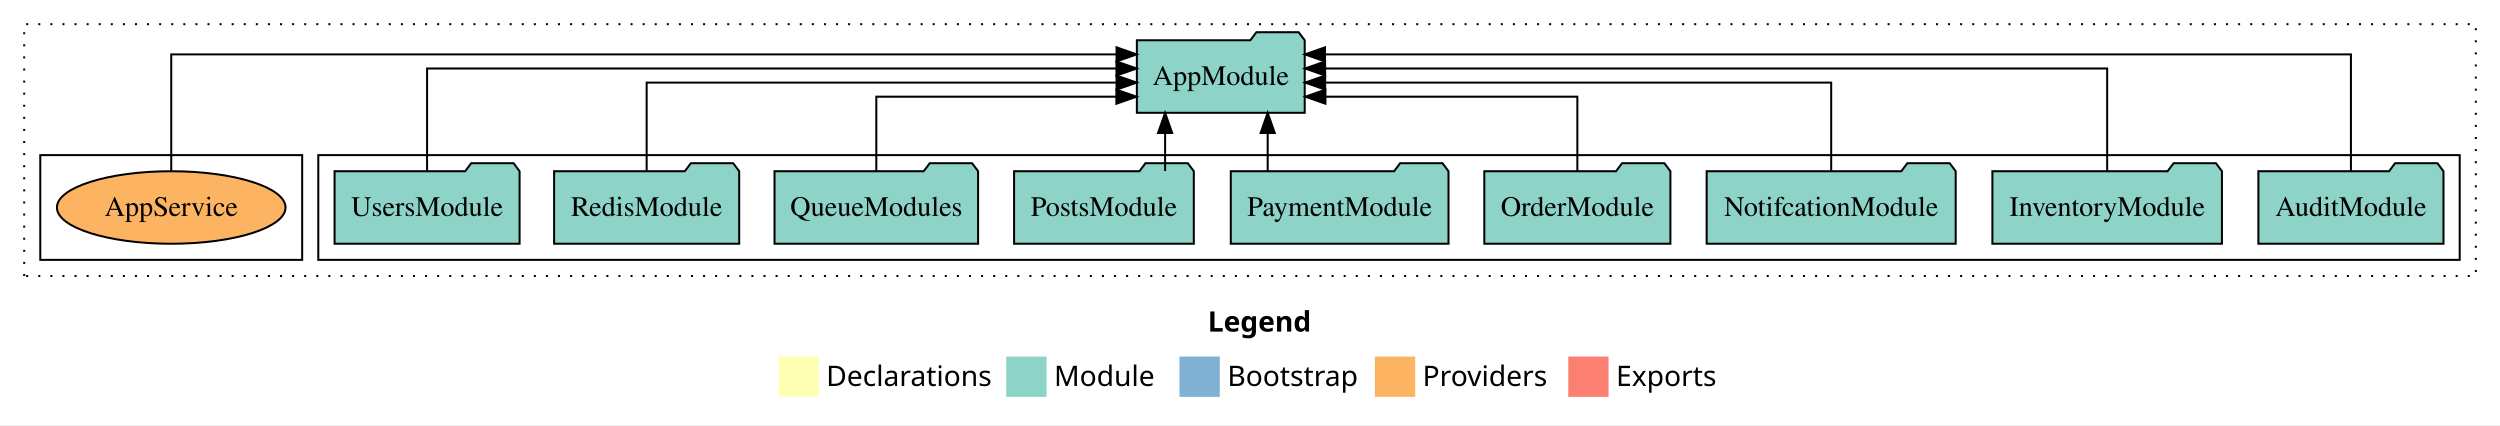
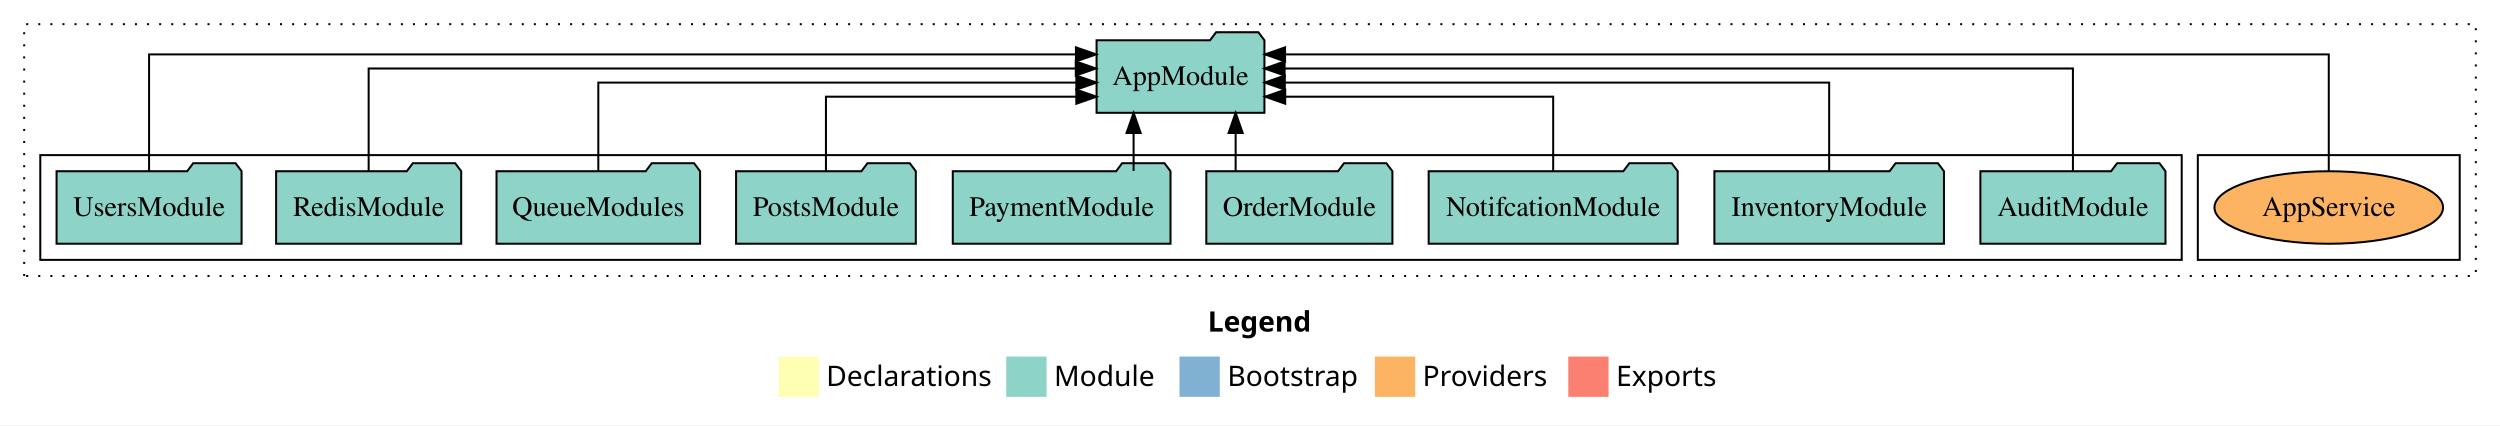
<svg xmlns="http://www.w3.org/2000/svg" width="1241pt" height="211pt" viewBox="0.00 0.00 1241.00 211.00">
  <g id="graph0" class="graph" transform="scale(1 1) rotate(0) translate(4 207)">
    <polygon fill="white" stroke="transparent" points="-4,4 -4,-207 1237,-207 1237,4 -4,4" />
    <text text-anchor="start" x="595.51" y="-42.4" font-family="Times-12" font-weight="bold" font-size="14.00">Legend</text>
    <polygon fill="#ffffb3" stroke="transparent" points="382.5,-10 382.5,-30 402.5,-30 402.5,-10 382.5,-10" />
    <text text-anchor="start" x="406.13" y="-15.4" font-family="Times-12" font-size="14.00">  Declarations</text>
    <polygon fill="#8dd3c7" stroke="transparent" points="495.5,-10 495.5,-30 515.5,-30 515.5,-10 495.5,-10" />
    <text text-anchor="start" x="519.23" y="-15.4" font-family="Times-12" font-size="14.00">  Module</text>
    <polygon fill="#80b1d3" stroke="transparent" points="581.5,-10 581.5,-30 601.5,-30 601.5,-10 581.5,-10" />
    <text text-anchor="start" x="605.28" y="-15.4" font-family="Times-12" font-size="14.00">  Bootstrap</text>
    <polygon fill="#fdb462" stroke="transparent" points="678.5,-10 678.5,-30 698.5,-30 698.5,-10 678.5,-10" />
    <text text-anchor="start" x="702.17" y="-15.4" font-family="Times-12" font-size="14.00">  Providers</text>
    <polygon fill="#fb8072" stroke="transparent" points="774.5,-10 774.5,-30 794.5,-30 794.5,-10 774.5,-10" />
    <text text-anchor="start" x="798.23" y="-15.4" font-family="Times-12" font-size="14.00">  Exports</text>
    <g id="clust1" class="cluster">
      <polygon fill="none" stroke="black" stroke-dasharray="1,5" points="8,-70 8,-195 1225,-195 1225,-70 8,-70" />
    </g>
+     <g id="clust6" class="cluster">
+       <polygon fill="none" stroke="black" points="1087,-78 1087,-130 1217,-130 1217,-78 1087,-78" />
+     </g>
    <g id="clust3" class="cluster">
-       <polygon fill="none" stroke="black" points="154,-78 154,-130 1217,-130 1217,-78 154,-78" />
-     </g>
-     <g id="clust6" class="cluster">
-       <polygon fill="none" stroke="black" points="16,-78 16,-130 146,-130 146,-78 16,-78" />
+       <polygon fill="none" stroke="black" points="16,-78 16,-130 1079,-130 1079,-78 16,-78" />
    </g>
    <g id="node1" class="node">
-       <polygon fill="#8dd3c7" stroke="black" points="1208.94,-122 1205.94,-126 1184.94,-126 1181.94,-122 1117.06,-122 1117.06,-86 1208.94,-86 1208.94,-122" />
-       <text text-anchor="middle" x="1163" y="-99.8" font-family="Times,serif" font-size="14.00">AuditModule</text>
+       <polygon fill="#8dd3c7" stroke="black" points="1070.94,-122 1067.94,-126 1046.94,-126 1043.94,-122 979.06,-122 979.06,-86 1070.94,-86 1070.94,-122" />
+       <text text-anchor="middle" x="1025" y="-99.8" font-family="Times,serif" font-size="14.00">AuditModule</text>
    </g>
    <g id="node10" class="node">
-       <polygon fill="#8dd3c7" stroke="black" points="643.66,-187 640.66,-191 619.66,-191 616.66,-187 560.34,-187 560.34,-151 643.66,-151 643.66,-187" />
-       <text text-anchor="middle" x="602" y="-164.8" font-family="Times,serif" font-size="14.00">AppModule</text>
+       <polygon fill="#8dd3c7" stroke="black" points="623.66,-187 620.66,-191 599.66,-191 596.66,-187 540.34,-187 540.34,-151 623.66,-151 623.66,-187" />
+       <text text-anchor="middle" x="582" y="-164.8" font-family="Times,serif" font-size="14.00">AppModule</text>
    </g>
    <g id="edge1" class="edge">
-       <path fill="none" stroke="black" d="M1163,-122.01C1163,-144.49 1163,-180 1163,-180 1163,-180 653.71,-180 653.71,-180" />
-       <polygon fill="black" stroke="black" points="653.71,-176.5 643.71,-180 653.71,-183.5 653.71,-176.5" />
+       <path fill="none" stroke="black" d="M1025,-122.13C1025,-142.57 1025,-173 1025,-173 1025,-173 633.68,-173 633.68,-173" />
+       <polygon fill="black" stroke="black" points="633.68,-169.5 623.68,-173 633.68,-176.5 633.68,-169.5" />
    </g>
    <g id="node2" class="node">
-       <polygon fill="#8dd3c7" stroke="black" points="1098.98,-122 1095.98,-126 1074.98,-126 1071.98,-122 985.02,-122 985.02,-86 1098.98,-86 1098.98,-122" />
-       <text text-anchor="middle" x="1042" y="-99.8" font-family="Times,serif" font-size="14.00">InventoryModule</text>
+       <polygon fill="#8dd3c7" stroke="black" points="960.98,-122 957.98,-126 936.98,-126 933.98,-122 847.02,-122 847.02,-86 960.98,-86 960.98,-122" />
+       <text text-anchor="middle" x="904" y="-99.8" font-family="Times,serif" font-size="14.00">InventoryModule</text>
    </g>
    <g id="edge2" class="edge">
-       <path fill="none" stroke="black" d="M1042,-122.13C1042,-142.57 1042,-173 1042,-173 1042,-173 653.79,-173 653.79,-173" />
-       <polygon fill="black" stroke="black" points="653.79,-169.5 643.79,-173 653.79,-176.5 653.79,-169.5" />
+       <path fill="none" stroke="black" d="M904,-122.27C904,-140.56 904,-166 904,-166 904,-166 633.77,-166 633.77,-166" />
+       <polygon fill="black" stroke="black" points="633.77,-162.5 623.77,-166 633.77,-169.5 633.77,-162.5" />
    </g>
    <g id="node3" class="node">
-       <polygon fill="#8dd3c7" stroke="black" points="966.81,-122 963.81,-126 942.81,-126 939.81,-122 843.19,-122 843.19,-86 966.81,-86 966.81,-122" />
-       <text text-anchor="middle" x="905" y="-99.8" font-family="Times,serif" font-size="14.00">NotifcationModule</text>
+       <polygon fill="#8dd3c7" stroke="black" points="828.81,-122 825.81,-126 804.81,-126 801.81,-122 705.19,-122 705.19,-86 828.81,-86 828.81,-122" />
+       <text text-anchor="middle" x="767" y="-99.8" font-family="Times,serif" font-size="14.00">NotifcationModule</text>
    </g>
    <g id="edge3" class="edge">
-       <path fill="none" stroke="black" d="M905,-122.27C905,-140.56 905,-166 905,-166 905,-166 653.81,-166 653.81,-166" />
-       <polygon fill="black" stroke="black" points="653.81,-162.5 643.81,-166 653.81,-169.5 653.81,-162.5" />
+       <path fill="none" stroke="black" d="M767,-122.01C767,-138.05 767,-159 767,-159 767,-159 633.98,-159 633.98,-159" />
+       <polygon fill="black" stroke="black" points="633.98,-155.5 623.98,-159 633.98,-162.5 633.98,-155.5" />
    </g>
    <g id="node4" class="node">
-       <polygon fill="#8dd3c7" stroke="black" points="825.19,-122 822.19,-126 801.19,-126 798.19,-122 732.81,-122 732.81,-86 825.19,-86 825.19,-122" />
-       <text text-anchor="middle" x="779" y="-99.8" font-family="Times,serif" font-size="14.00">OrderModule</text>
+       <polygon fill="#8dd3c7" stroke="black" points="687.19,-122 684.19,-126 663.19,-126 660.19,-122 594.81,-122 594.81,-86 687.19,-86 687.19,-122" />
+       <text text-anchor="middle" x="641" y="-99.8" font-family="Times,serif" font-size="14.00">OrderModule</text>
    </g>
    <g id="edge4" class="edge">
-       <path fill="none" stroke="black" d="M779,-122.01C779,-138.05 779,-159 779,-159 779,-159 653.95,-159 653.95,-159" />
-       <polygon fill="black" stroke="black" points="653.95,-155.5 643.95,-159 653.95,-162.5 653.95,-155.5" />
+       <path fill="none" stroke="black" d="M609.37,-122.11C609.37,-122.11 609.37,-140.99 609.37,-140.99" />
+       <polygon fill="black" stroke="black" points="605.87,-140.99 609.37,-150.99 612.87,-140.99 605.87,-140.99" />
    </g>
    <g id="node5" class="node">
-       <polygon fill="#8dd3c7" stroke="black" points="715.04,-122 712.04,-126 691.04,-126 688.04,-122 606.96,-122 606.96,-86 715.04,-86 715.04,-122" />
-       <text text-anchor="middle" x="661" y="-99.8" font-family="Times,serif" font-size="14.00">PaymentModule</text>
+       <polygon fill="#8dd3c7" stroke="black" points="577.04,-122 574.04,-126 553.04,-126 550.04,-122 468.96,-122 468.96,-86 577.04,-86 577.04,-122" />
+       <text text-anchor="middle" x="523" y="-99.8" font-family="Times,serif" font-size="14.00">PaymentModule</text>
    </g>
    <g id="edge5" class="edge">
-       <path fill="none" stroke="black" d="M625.28,-122.11C625.28,-122.11 625.28,-140.99 625.28,-140.99" />
-       <polygon fill="black" stroke="black" points="621.78,-140.99 625.28,-150.99 628.78,-140.99 621.78,-140.99" />
+       <path fill="none" stroke="black" d="M558.72,-122.11C558.72,-122.11 558.72,-140.99 558.72,-140.99" />
+       <polygon fill="black" stroke="black" points="555.22,-140.99 558.72,-150.99 562.22,-140.99 555.22,-140.99" />
    </g>
    <g id="node6" class="node">
-       <polygon fill="#8dd3c7" stroke="black" points="588.61,-122 585.61,-126 564.61,-126 561.61,-122 499.39,-122 499.39,-86 588.61,-86 588.61,-122" />
-       <text text-anchor="middle" x="544" y="-99.8" font-family="Times,serif" font-size="14.00">PostsModule</text>
+       <polygon fill="#8dd3c7" stroke="black" points="450.61,-122 447.61,-126 426.61,-126 423.61,-122 361.39,-122 361.39,-86 450.61,-86 450.61,-122" />
+       <text text-anchor="middle" x="406" y="-99.8" font-family="Times,serif" font-size="14.00">PostsModule</text>
    </g>
    <g id="edge6" class="edge">
-       <path fill="none" stroke="black" d="M574.36,-122.11C574.36,-122.11 574.36,-140.99 574.36,-140.99" />
-       <polygon fill="black" stroke="black" points="570.86,-140.99 574.36,-150.99 577.86,-140.99 570.86,-140.99" />
+       <path fill="none" stroke="black" d="M406,-122.01C406,-138.05 406,-159 406,-159 406,-159 530.29,-159 530.29,-159" />
+       <polygon fill="black" stroke="black" points="530.29,-162.5 540.29,-159 530.29,-155.5 530.29,-162.5" />
    </g>
    <g id="node7" class="node">
-       <polygon fill="#8dd3c7" stroke="black" points="481.53,-122 478.53,-126 457.53,-126 454.53,-122 380.47,-122 380.47,-86 481.53,-86 481.53,-122" />
-       <text text-anchor="middle" x="431" y="-99.8" font-family="Times,serif" font-size="14.00">QueueModules</text>
+       <polygon fill="#8dd3c7" stroke="black" points="343.53,-122 340.53,-126 319.53,-126 316.53,-122 242.47,-122 242.47,-86 343.53,-86 343.53,-122" />
+       <text text-anchor="middle" x="293" y="-99.8" font-family="Times,serif" font-size="14.00">QueueModules</text>
    </g>
    <g id="edge7" class="edge">
-       <path fill="none" stroke="black" d="M431,-122.01C431,-138.05 431,-159 431,-159 431,-159 550.17,-159 550.17,-159" />
-       <polygon fill="black" stroke="black" points="550.17,-162.5 560.17,-159 550.17,-155.5 550.17,-162.5" />
+       <path fill="none" stroke="black" d="M293,-122.27C293,-140.56 293,-166 293,-166 293,-166 530.29,-166 530.29,-166" />
+       <polygon fill="black" stroke="black" points="530.29,-169.5 540.29,-166 530.29,-162.5 530.29,-169.5" />
    </g>
    <g id="node8" class="node">
-       <polygon fill="#8dd3c7" stroke="black" points="362.94,-122 359.94,-126 338.94,-126 335.94,-122 271.06,-122 271.06,-86 362.94,-86 362.94,-122" />
-       <text text-anchor="middle" x="317" y="-99.8" font-family="Times,serif" font-size="14.00">RedisModule</text>
+       <polygon fill="#8dd3c7" stroke="black" points="224.94,-122 221.94,-126 200.94,-126 197.94,-122 133.06,-122 133.06,-86 224.94,-86 224.94,-122" />
+       <text text-anchor="middle" x="179" y="-99.8" font-family="Times,serif" font-size="14.00">RedisModule</text>
    </g>
    <g id="edge8" class="edge">
-       <path fill="none" stroke="black" d="M317,-122.27C317,-140.56 317,-166 317,-166 317,-166 550.25,-166 550.25,-166" />
-       <polygon fill="black" stroke="black" points="550.25,-169.5 560.25,-166 550.25,-162.5 550.25,-169.5" />
+       <path fill="none" stroke="black" d="M179,-122.13C179,-142.57 179,-173 179,-173 179,-173 530.01,-173 530.01,-173" />
+       <polygon fill="black" stroke="black" points="530.01,-176.5 540.01,-173 530.01,-169.5 530.01,-176.5" />
    </g>
    <g id="node9" class="node">
-       <polygon fill="#8dd3c7" stroke="black" points="253.92,-122 250.92,-126 229.92,-126 226.92,-122 162.08,-122 162.08,-86 253.92,-86 253.92,-122" />
-       <text text-anchor="middle" x="208" y="-99.8" font-family="Times,serif" font-size="14.00">UsersModule</text>
+       <polygon fill="#8dd3c7" stroke="black" points="115.92,-122 112.92,-126 91.92,-126 88.92,-122 24.08,-122 24.08,-86 115.92,-86 115.92,-122" />
+       <text text-anchor="middle" x="70" y="-99.8" font-family="Times,serif" font-size="14.00">UsersModule</text>
    </g>
    <g id="edge9" class="edge">
-       <path fill="none" stroke="black" d="M208,-122.13C208,-142.57 208,-173 208,-173 208,-173 550.21,-173 550.21,-173" />
-       <polygon fill="black" stroke="black" points="550.21,-176.5 560.21,-173 550.21,-169.5 550.21,-176.5" />
+       <path fill="none" stroke="black" d="M70,-122.01C70,-144.49 70,-180 70,-180 70,-180 530.1,-180 530.1,-180" />
+       <polygon fill="black" stroke="black" points="530.1,-183.5 540.1,-180 530.1,-176.5 530.1,-183.5" />
    </g>
    <g id="node11" class="node">
-       <ellipse fill="#fdb462" stroke="black" cx="81" cy="-104" rx="56.74" ry="18" />
-       <text text-anchor="middle" x="81" y="-99.8" font-family="Times,serif" font-size="14.00">AppService</text>
+       <ellipse fill="#fdb462" stroke="black" cx="1152" cy="-104" rx="56.74" ry="18" />
+       <text text-anchor="middle" x="1152" y="-99.8" font-family="Times,serif" font-size="14.00">AppService</text>
    </g>
    <g id="edge10" class="edge">
-       <path fill="none" stroke="black" d="M81,-122.01C81,-144.49 81,-180 81,-180 81,-180 550.25,-180 550.25,-180" />
-       <polygon fill="black" stroke="black" points="550.25,-183.5 560.25,-180 550.25,-176.5 550.25,-183.5" />
+       <path fill="none" stroke="black" d="M1152,-122.01C1152,-144.49 1152,-180 1152,-180 1152,-180 633.91,-180 633.91,-180" />
+       <polygon fill="black" stroke="black" points="633.91,-176.5 623.91,-180 633.91,-183.5 633.91,-176.5" />
    </g>
  </g>
</svg>
